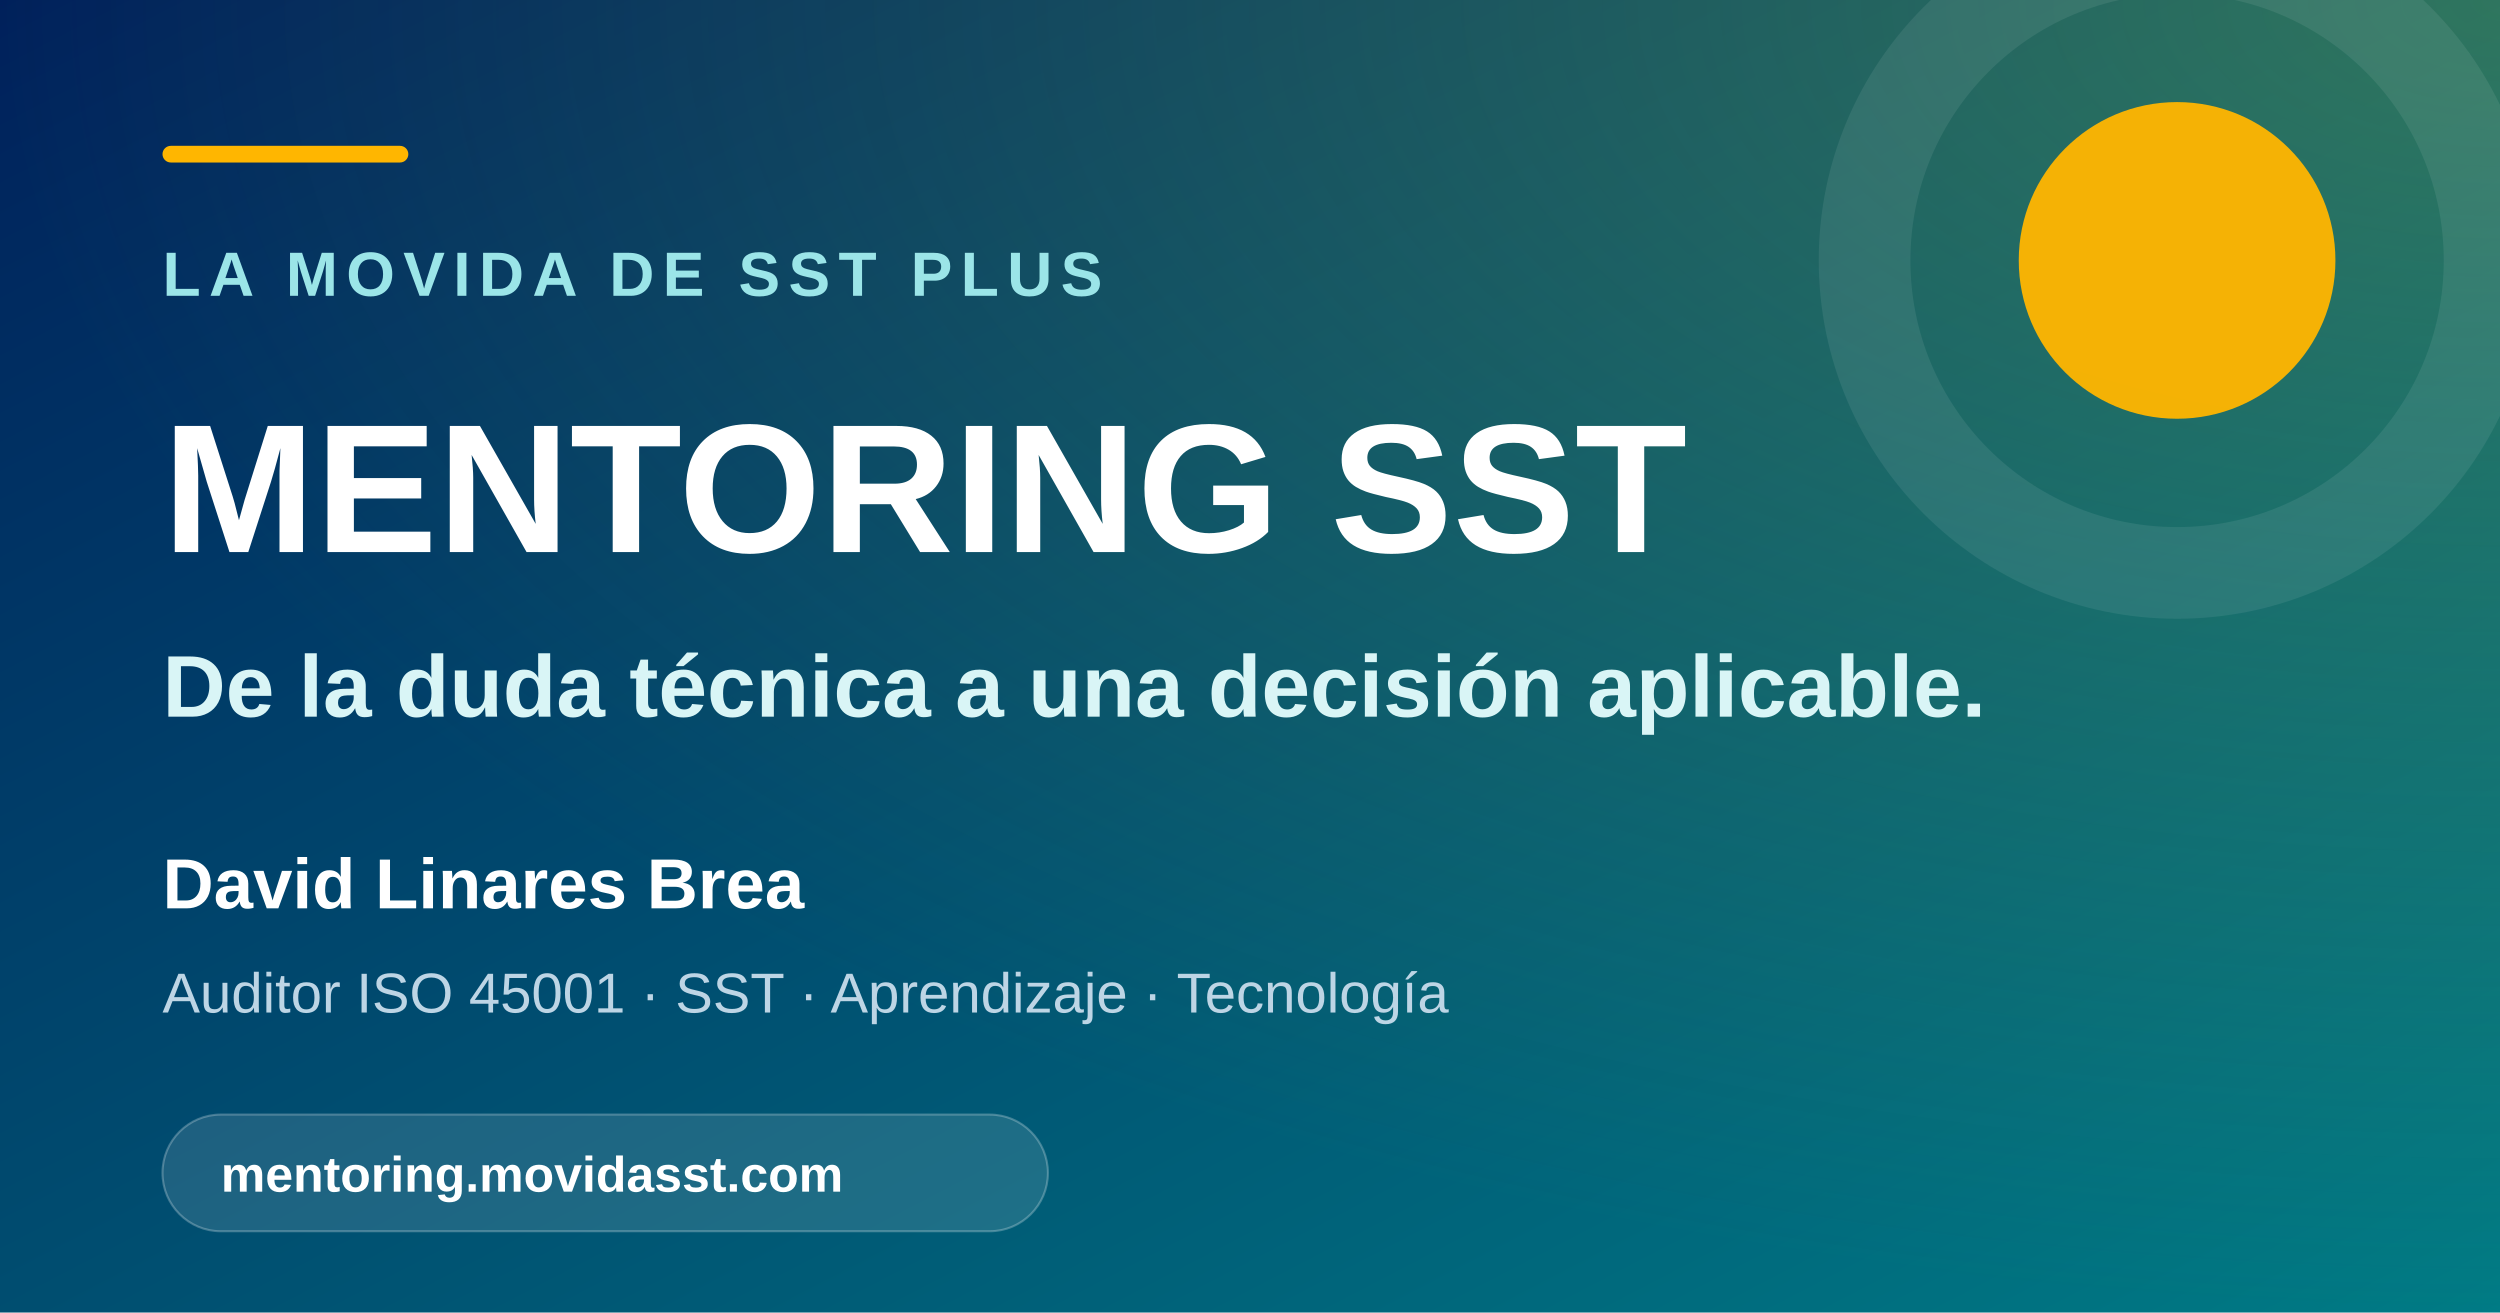
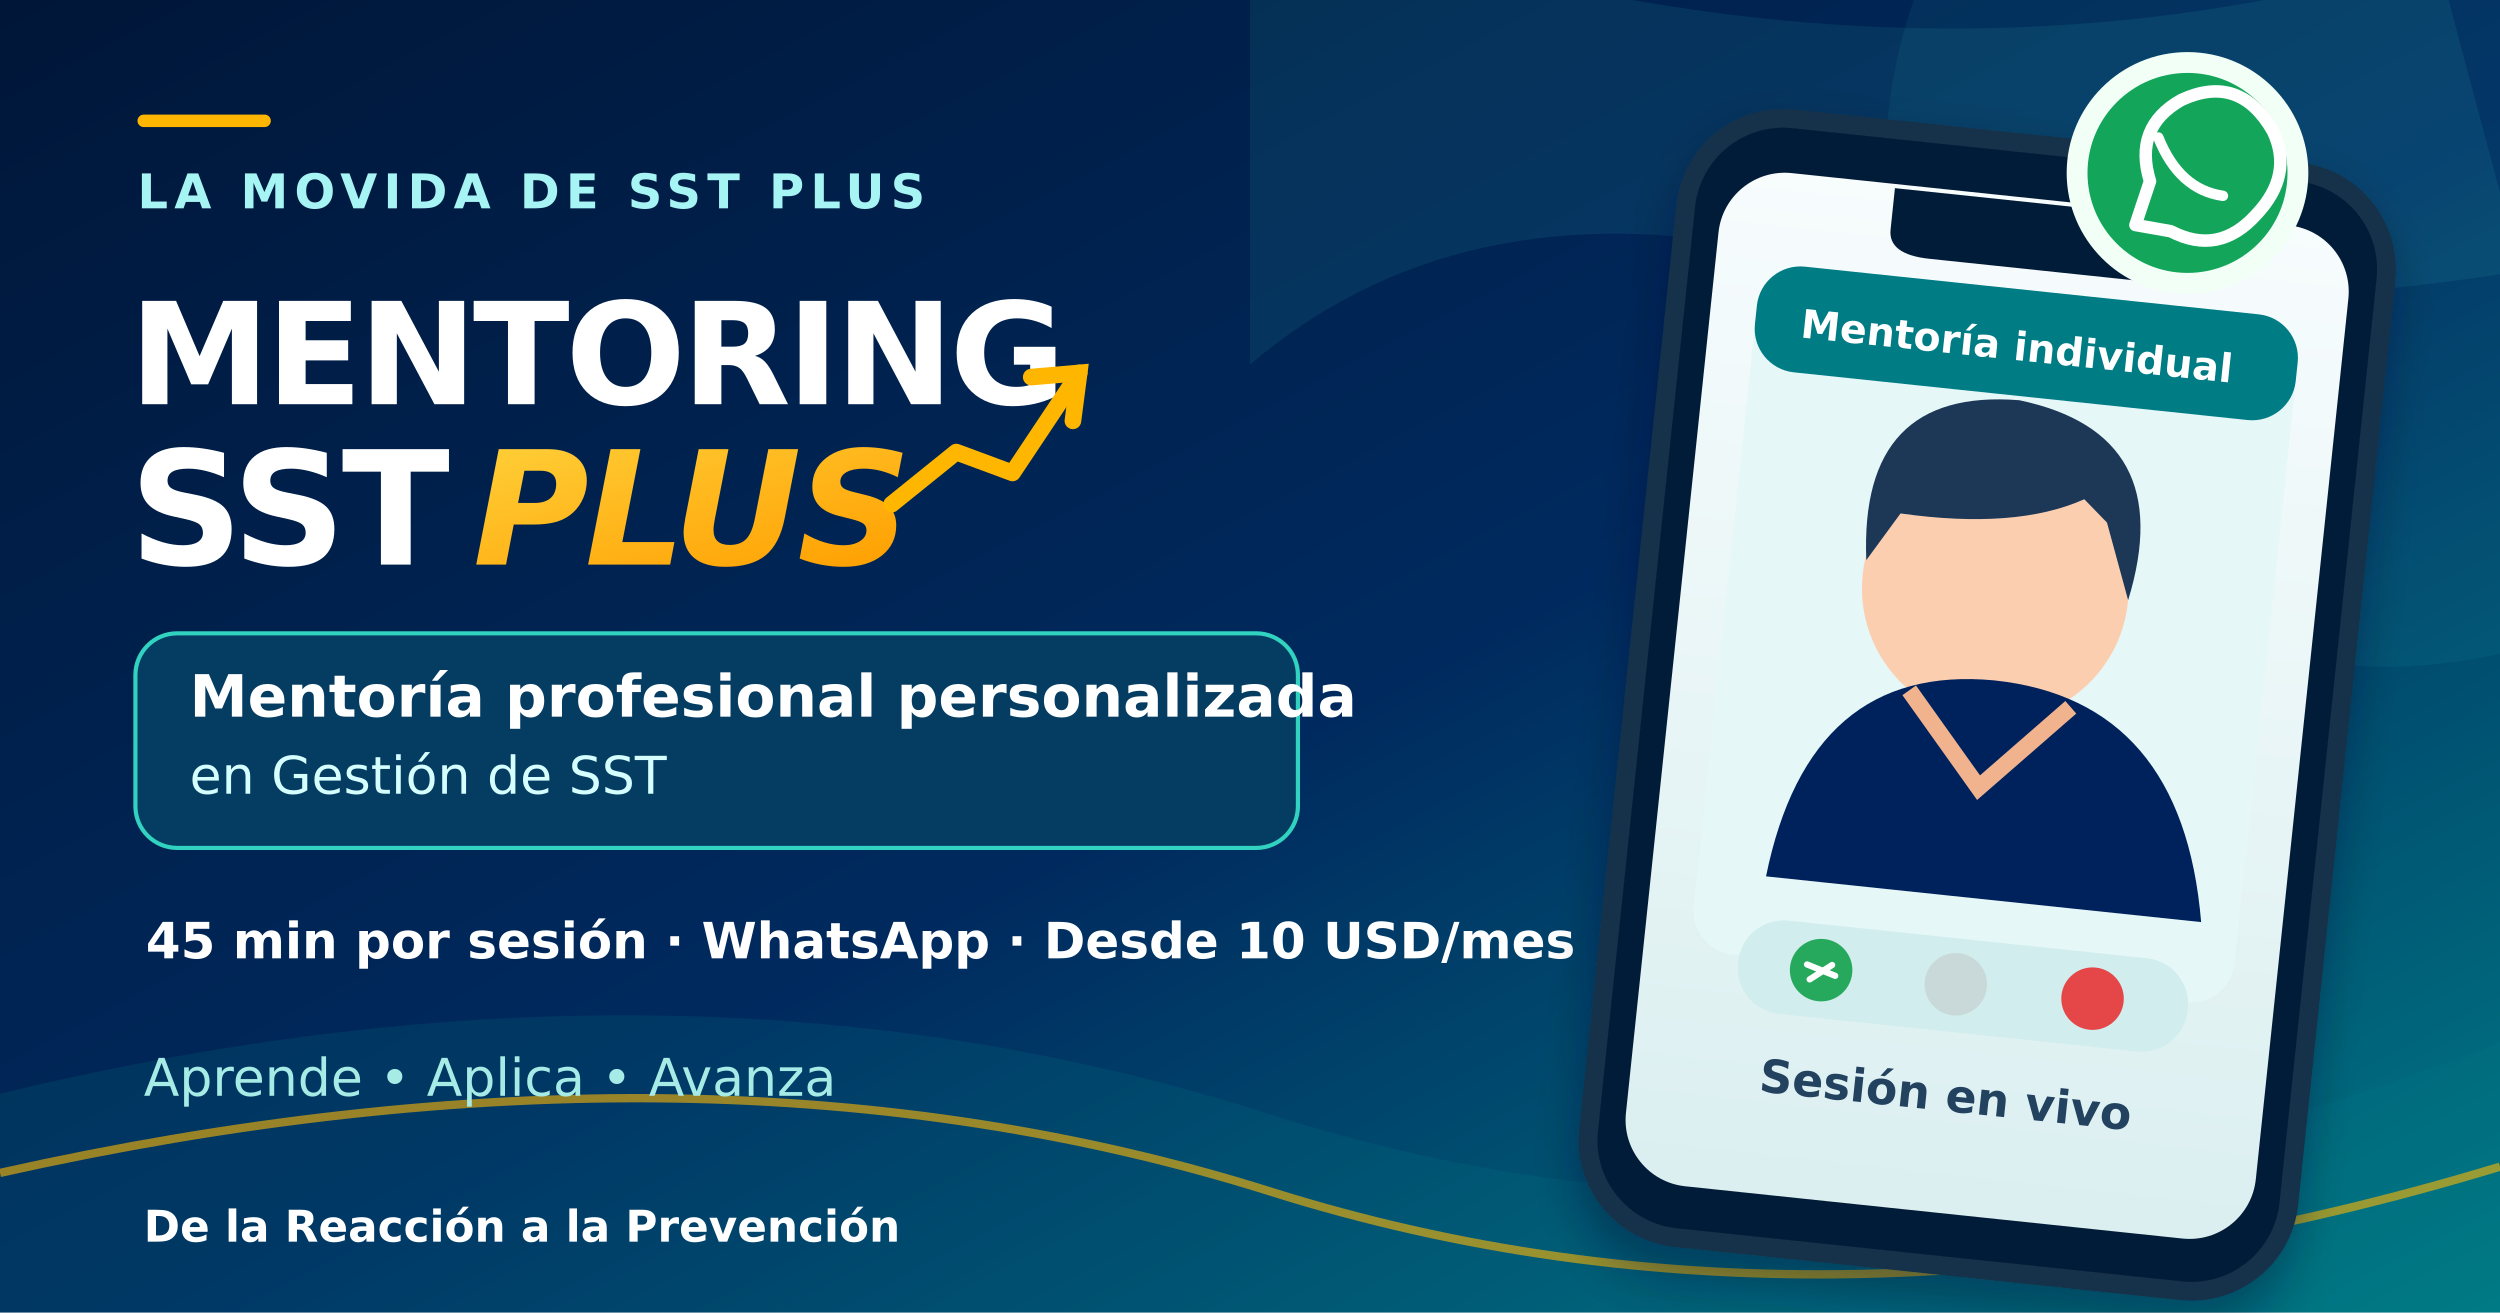
<svg xmlns="http://www.w3.org/2000/svg" width="1200" height="630" viewBox="0 0 1200 630" role="img" aria-labelledby="title desc">
  <defs>
    <linearGradient id="bg" x1="0" y1="0" x2="1" y2="1">
-       <stop offset="0" stop-color="#00205b" />
+       <stop offset="0" stop-color="#001638" />
+       <stop offset=".54" stop-color="#002a5f" />
      <stop offset="1" stop-color="#007b85" />
    </linearGradient>
-     <radialGradient id="glow" cx="1" cy="0" r="1">
-       <stop offset="0" stop-color="#70ad47" stop-opacity=".42" />
-       <stop offset="1" stop-color="#70ad47" stop-opacity="0" />
-     </radialGradient>
+     <linearGradient id="gold" x1="0" y1="0" x2="1" y2="1">
+       <stop offset="0" stop-color="#ffce37" />
+       <stop offset="1" stop-color="#ff9f00" />
+     </linearGradient>
+     <linearGradient id="phone" x1="0" y1="0" x2="0" y2="1">
+       <stop offset="0" stop-color="#f7fcfd" />
+       <stop offset="1" stop-color="#dbeff0" />
+     </linearGradient>
+     <filter id="shadow" x="-50%" y="-50%" width="200%" height="200%">
+       <feDropShadow dx="0" dy="14" stdDeviation="12" flood-color="#00102b" flood-opacity=".36" />
+     </filter>
  </defs>
  <rect width="1200" height="630" fill="url(#bg)" />
-   <rect width="1200" height="630" fill="url(#glow)" />
-   <circle cx="1045" cy="125" r="150" fill="none" stroke="#ffffff" stroke-opacity=".08" stroke-width="44" />
-   <circle cx="1045" cy="125" r="76" fill="#ffb600" opacity=".95" />
-   <rect x="78" y="70" width="118" height="8" rx="4" fill="#ffb600" />
-   <text x="78" y="142" fill="#9be5e8" font-family="Arial, Helvetica, sans-serif" font-size="30" font-weight="700" letter-spacing="4">LA MOVIDA DE SST PLUS</text>
-   <text x="78" y="265" fill="#ffffff" font-family="Arial, Helvetica, sans-serif" font-size="88" font-weight="800">MENTORING SST</text>
-   <text x="78" y="344" fill="#d9f5f6" font-family="Arial, Helvetica, sans-serif" font-size="42" font-weight="600">De la duda técnica a una decisión aplicable.</text>
-   <text x="78" y="436" fill="#ffffff" font-family="Arial, Helvetica, sans-serif" font-size="34" font-weight="700">David Linares Brea</text>
-   <text x="78" y="486" fill="#bdd5e5" font-family="Arial, Helvetica, sans-serif" font-size="27">Auditor ISO 45001 · SST · Aprendizaje · Tecnología</text>
-   <rect x="78" y="535" width="425" height="56" rx="28" fill="#ffffff" fill-opacity=".12" stroke="#ffffff" stroke-opacity=".25" />
-   <text x="106" y="572" fill="#ffffff" font-family="Arial, Helvetica, sans-serif" font-size="24" font-weight="700">mentoring.movidasst.com</text>
+   <path d="M600-50 Q900 60 1170-20L1210 130Q1030 160 850 120Q700 90 600 175Z" fill="#23a5a9" opacity=".13" />
+   <circle cx="1145" cy="80" r="240" fill="#2ac0bb" opacity=".08" />
+   <path d="M0 525Q330 445 610 535T1200 500V630H0Z" fill="#007b85" opacity=".18" />
+   <path d="M0 563Q340 487 610 572T1200 560" fill="none" stroke="#ffb600" stroke-width="4" opacity=".6" />
+   <rect x="66" y="55" width="64" height="6" rx="3" fill="#ffb600" />
+   <text x="66" y="100" fill="#a6f4f3" font-size="23" font-family="DejaVu Sans,Arial,sans-serif" font-weight="700" letter-spacing="3">LA MOVIDA DE SST PLUS</text>
+   <text x="62" y="194" fill="#ffffff" font-size="68" font-family="DejaVu Sans,Arial,sans-serif" font-weight="800" letter-spacing="-2">MENTORING</text>
+   <text x="62" y="271" fill="#ffffff" font-size="76" font-family="DejaVu Sans,Arial,sans-serif" font-weight="800" letter-spacing="-2">SST</text>
+   <text x="227" y="271" fill="url(#gold)" font-size="76" font-family="DejaVu Sans,Arial,sans-serif" font-style="italic" font-weight="800" letter-spacing="-2">PLUS</text>
+   <path d="M428 242l31-25 27 10 32-48" fill="none" stroke="#ffb600" stroke-width="8" stroke-linecap="round" stroke-linejoin="round" />
+   <path d="M495 181l23-2-3 23" fill="none" stroke="#ffb600" stroke-width="8" stroke-linecap="round" />
+   <rect x="65" y="304" width="558" height="103" rx="20" fill="#053d62" stroke="#31d2c0" stroke-width="2" />
+   <text x="91" y="344" fill="#ffffff" font-size="28" font-family="DejaVu Sans,Arial,sans-serif" font-weight="700">Mentoría profesional personalizada</text>
+   <text x="91" y="381" fill="#d5ffff" font-size="25" font-family="DejaVu Sans,Arial,sans-serif">en Gestión de SST</text>
+   <text x="70" y="460" fill="#ffffff" font-size="24" font-family="DejaVu Sans,Arial,sans-serif" font-weight="700">45 min por sesión  ·  WhatsApp  ·  Desde 10 USD/mes</text>
+   <text x="69" y="526" fill="#a6ebe6" font-size="25" font-family="DejaVu Sans,Arial,sans-serif">Aprende  •  Aplica  •  Avanza</text>
+   <text x="69" y="596" fill="#ffffff" font-size="21" font-family="DejaVu Sans,Arial,sans-serif" font-weight="700">De la Reacción a la Prevención</text>
+   <g filter="url(#shadow)" transform="translate(743,55) rotate(6 190 262)">
+     <rect x="44" y="11" width="338" height="540" rx="47" fill="#061c37" stroke="#16324b" stroke-width="9" />
+     <rect x="61" y="37" width="304" height="489" rx="32" fill="url(#phone)" />
+     <path d="M143 39h140v20q-5 12-20 12H163q-20 0-20-12Z" fill="#061c37" />
+     <rect x="83" y="81" width="261" height="332" rx="21" fill="#e5f7f7" />
+     <rect x="83" y="81" width="261" height="51" rx="21" fill="#007b85" />
+     <text x="105" y="115" font-size="19" font-weight="700" fill="#ffffff" font-family="DejaVu Sans,Arial,sans-serif">Mentoría individual</text>
+     <circle cx="211" cy="225" r="64" fill="#fcceb0" />
+     <path d="M148 218q-12-82 65-84 78 8 62 90l-14-36-12-10q-31 18-87 16Z" fill="#1b3857" />
+     <path d="M116 374q10-104 99-105 91 0 111 105Z" fill="#00205b" />
+     <path d="M175 278l38 43 40-43" fill="none" stroke="#f0b38e" stroke-width="8" />
+     <rect x="107" y="394" width="217" height="45" rx="22" fill="#d1eded" />
+     <circle cx="147" cy="416" r="15" fill="#25a95b" />
+     <circle cx="212" cy="416" r="15" fill="#c9d9d9" />
+     <circle cx="278" cy="416" r="15" fill="#e54649" />
+     <path d="M140 414l14 4m-12 3 10-8" stroke="white" stroke-width="3" stroke-linecap="round" />
+     <text x="123" y="477" font-size="22" fill="#234260" font-weight="700" font-family="DejaVu Sans,Arial,sans-serif">Sesión en vivo</text>
+   </g>
+   <g transform="translate(1050 83)">
+     <circle r="53" fill="#13a65a" stroke="#f2fff7" stroke-width="10" />
+     <path d="M-25 25l7-21q-8-26 15-39 28-13 44 15 10 21-8 40Q15 40-8 28Z" fill="none" stroke="#fff" stroke-width="6" stroke-linecap="round" stroke-linejoin="round" />
+     <path d="M-14-17q10 25 31 28" fill="none" stroke="#fff" stroke-width="5" stroke-linecap="round" />
+   </g>
</svg>
